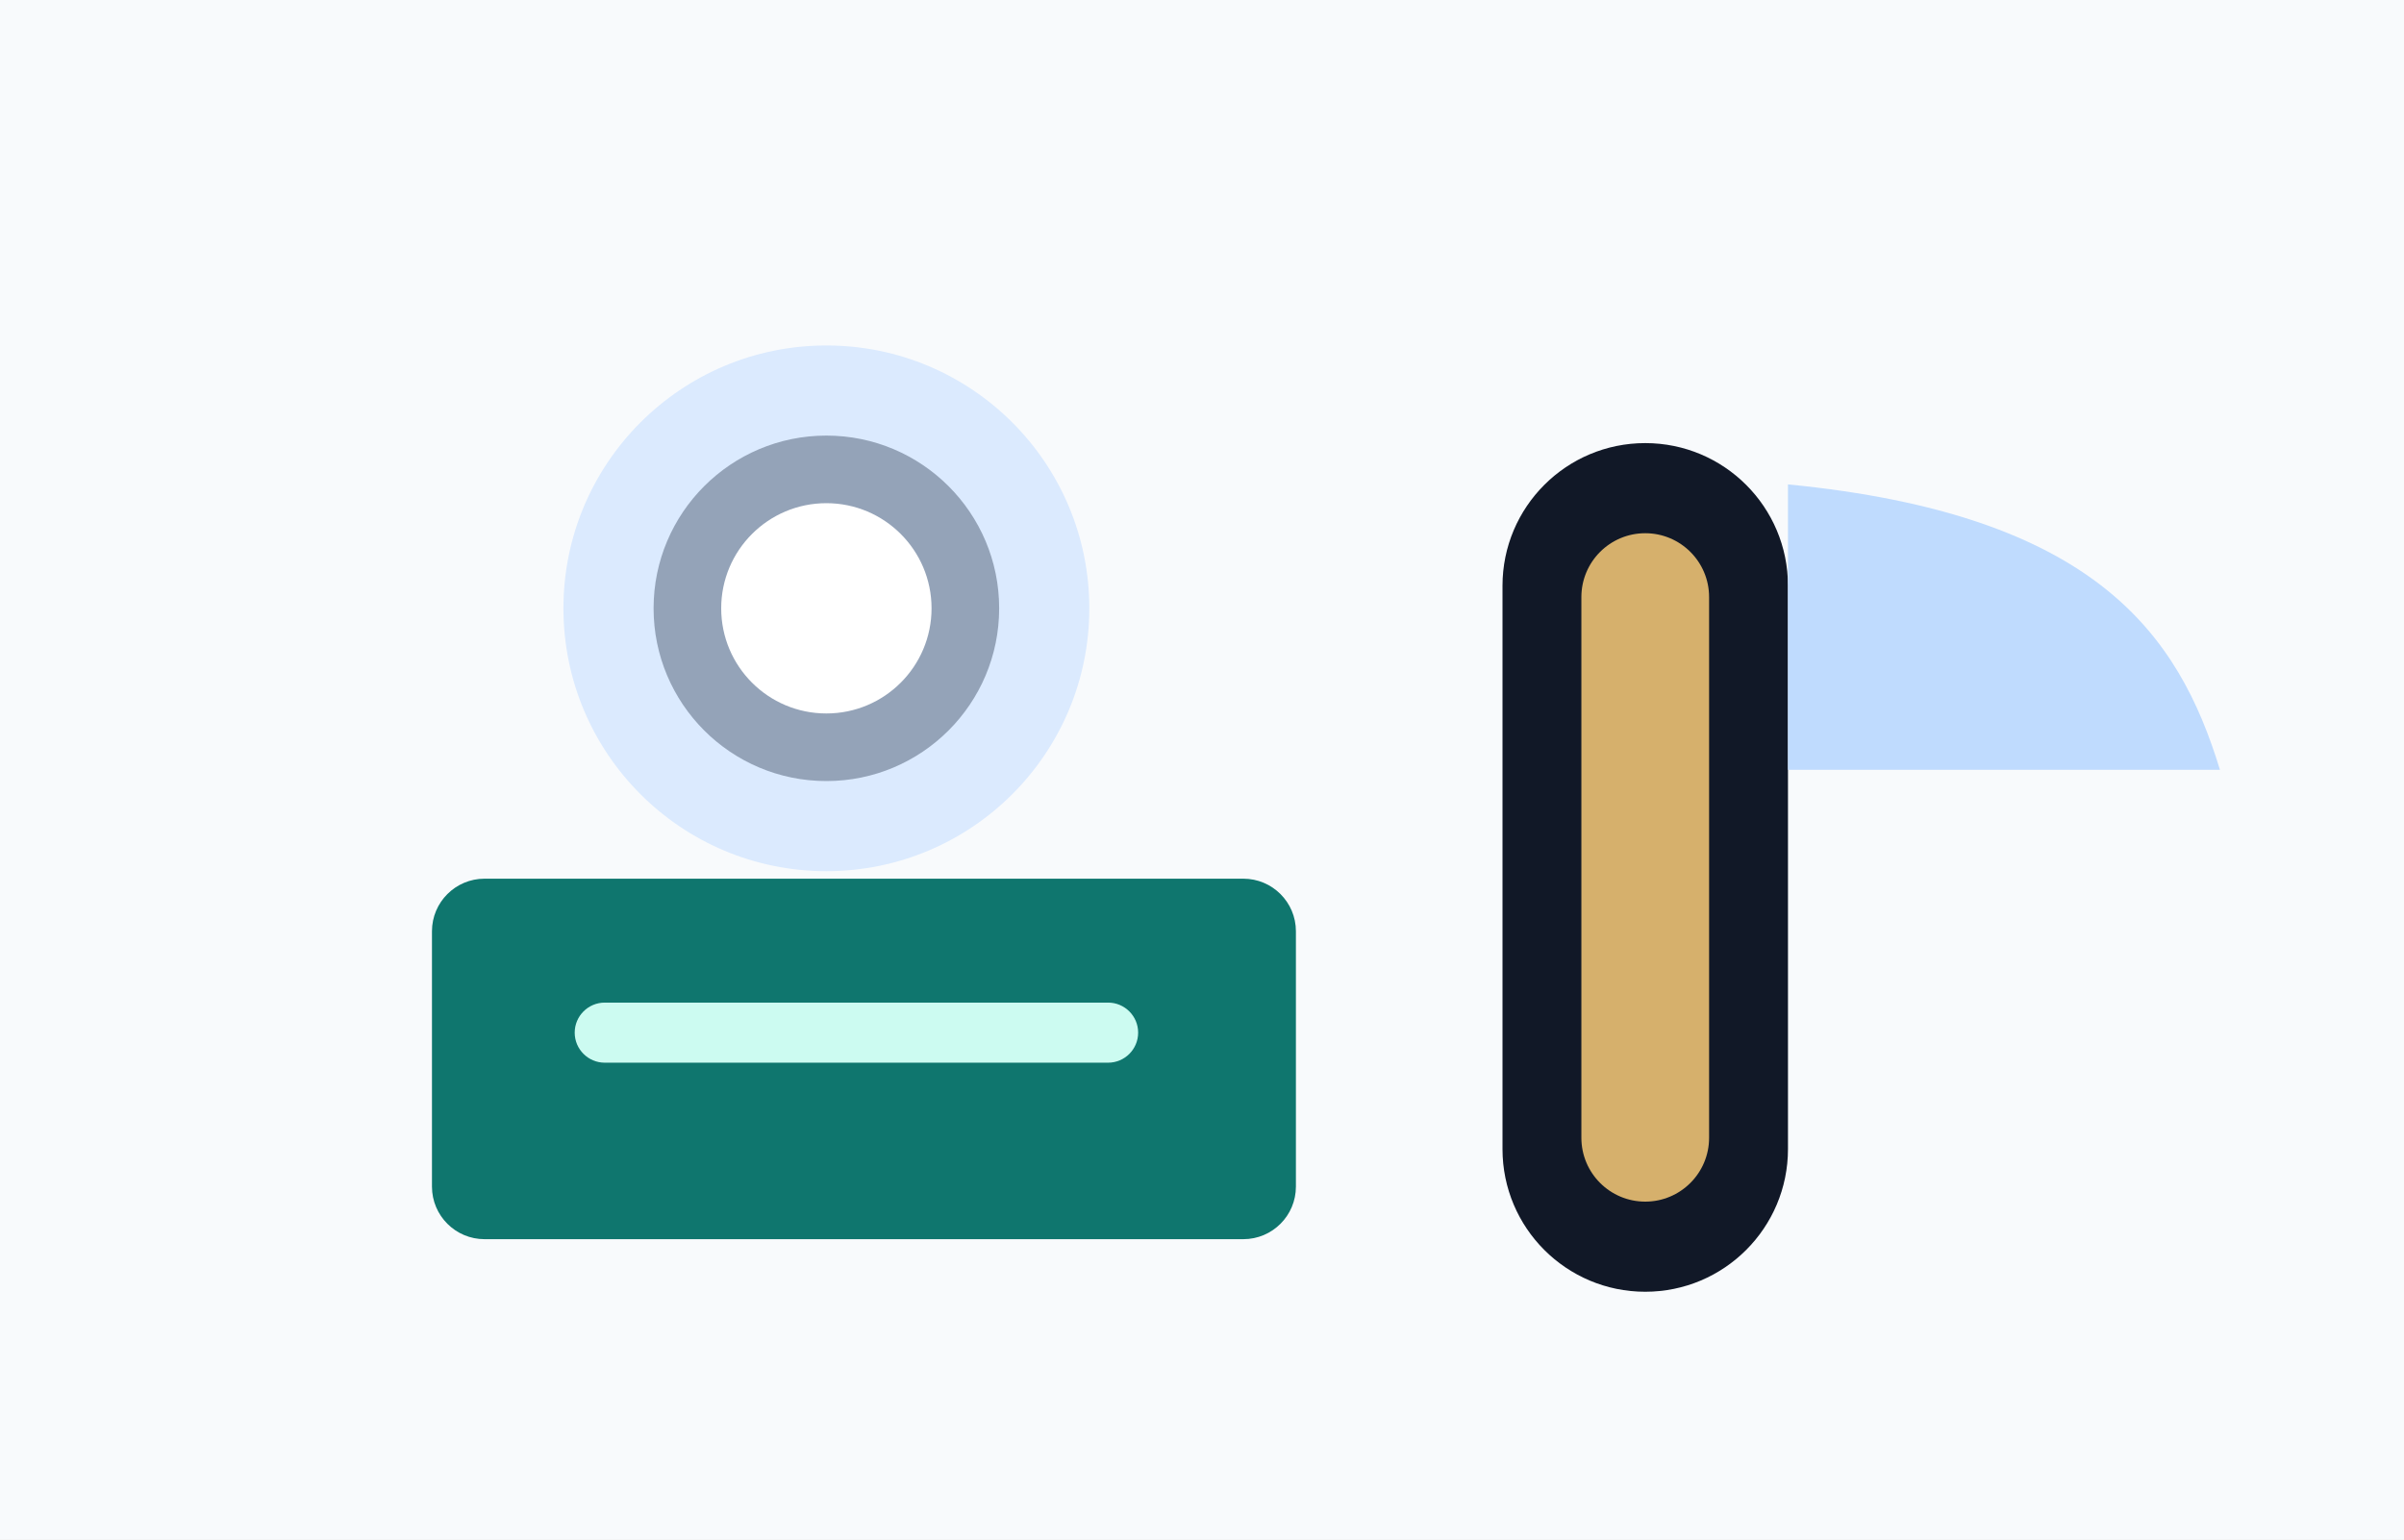
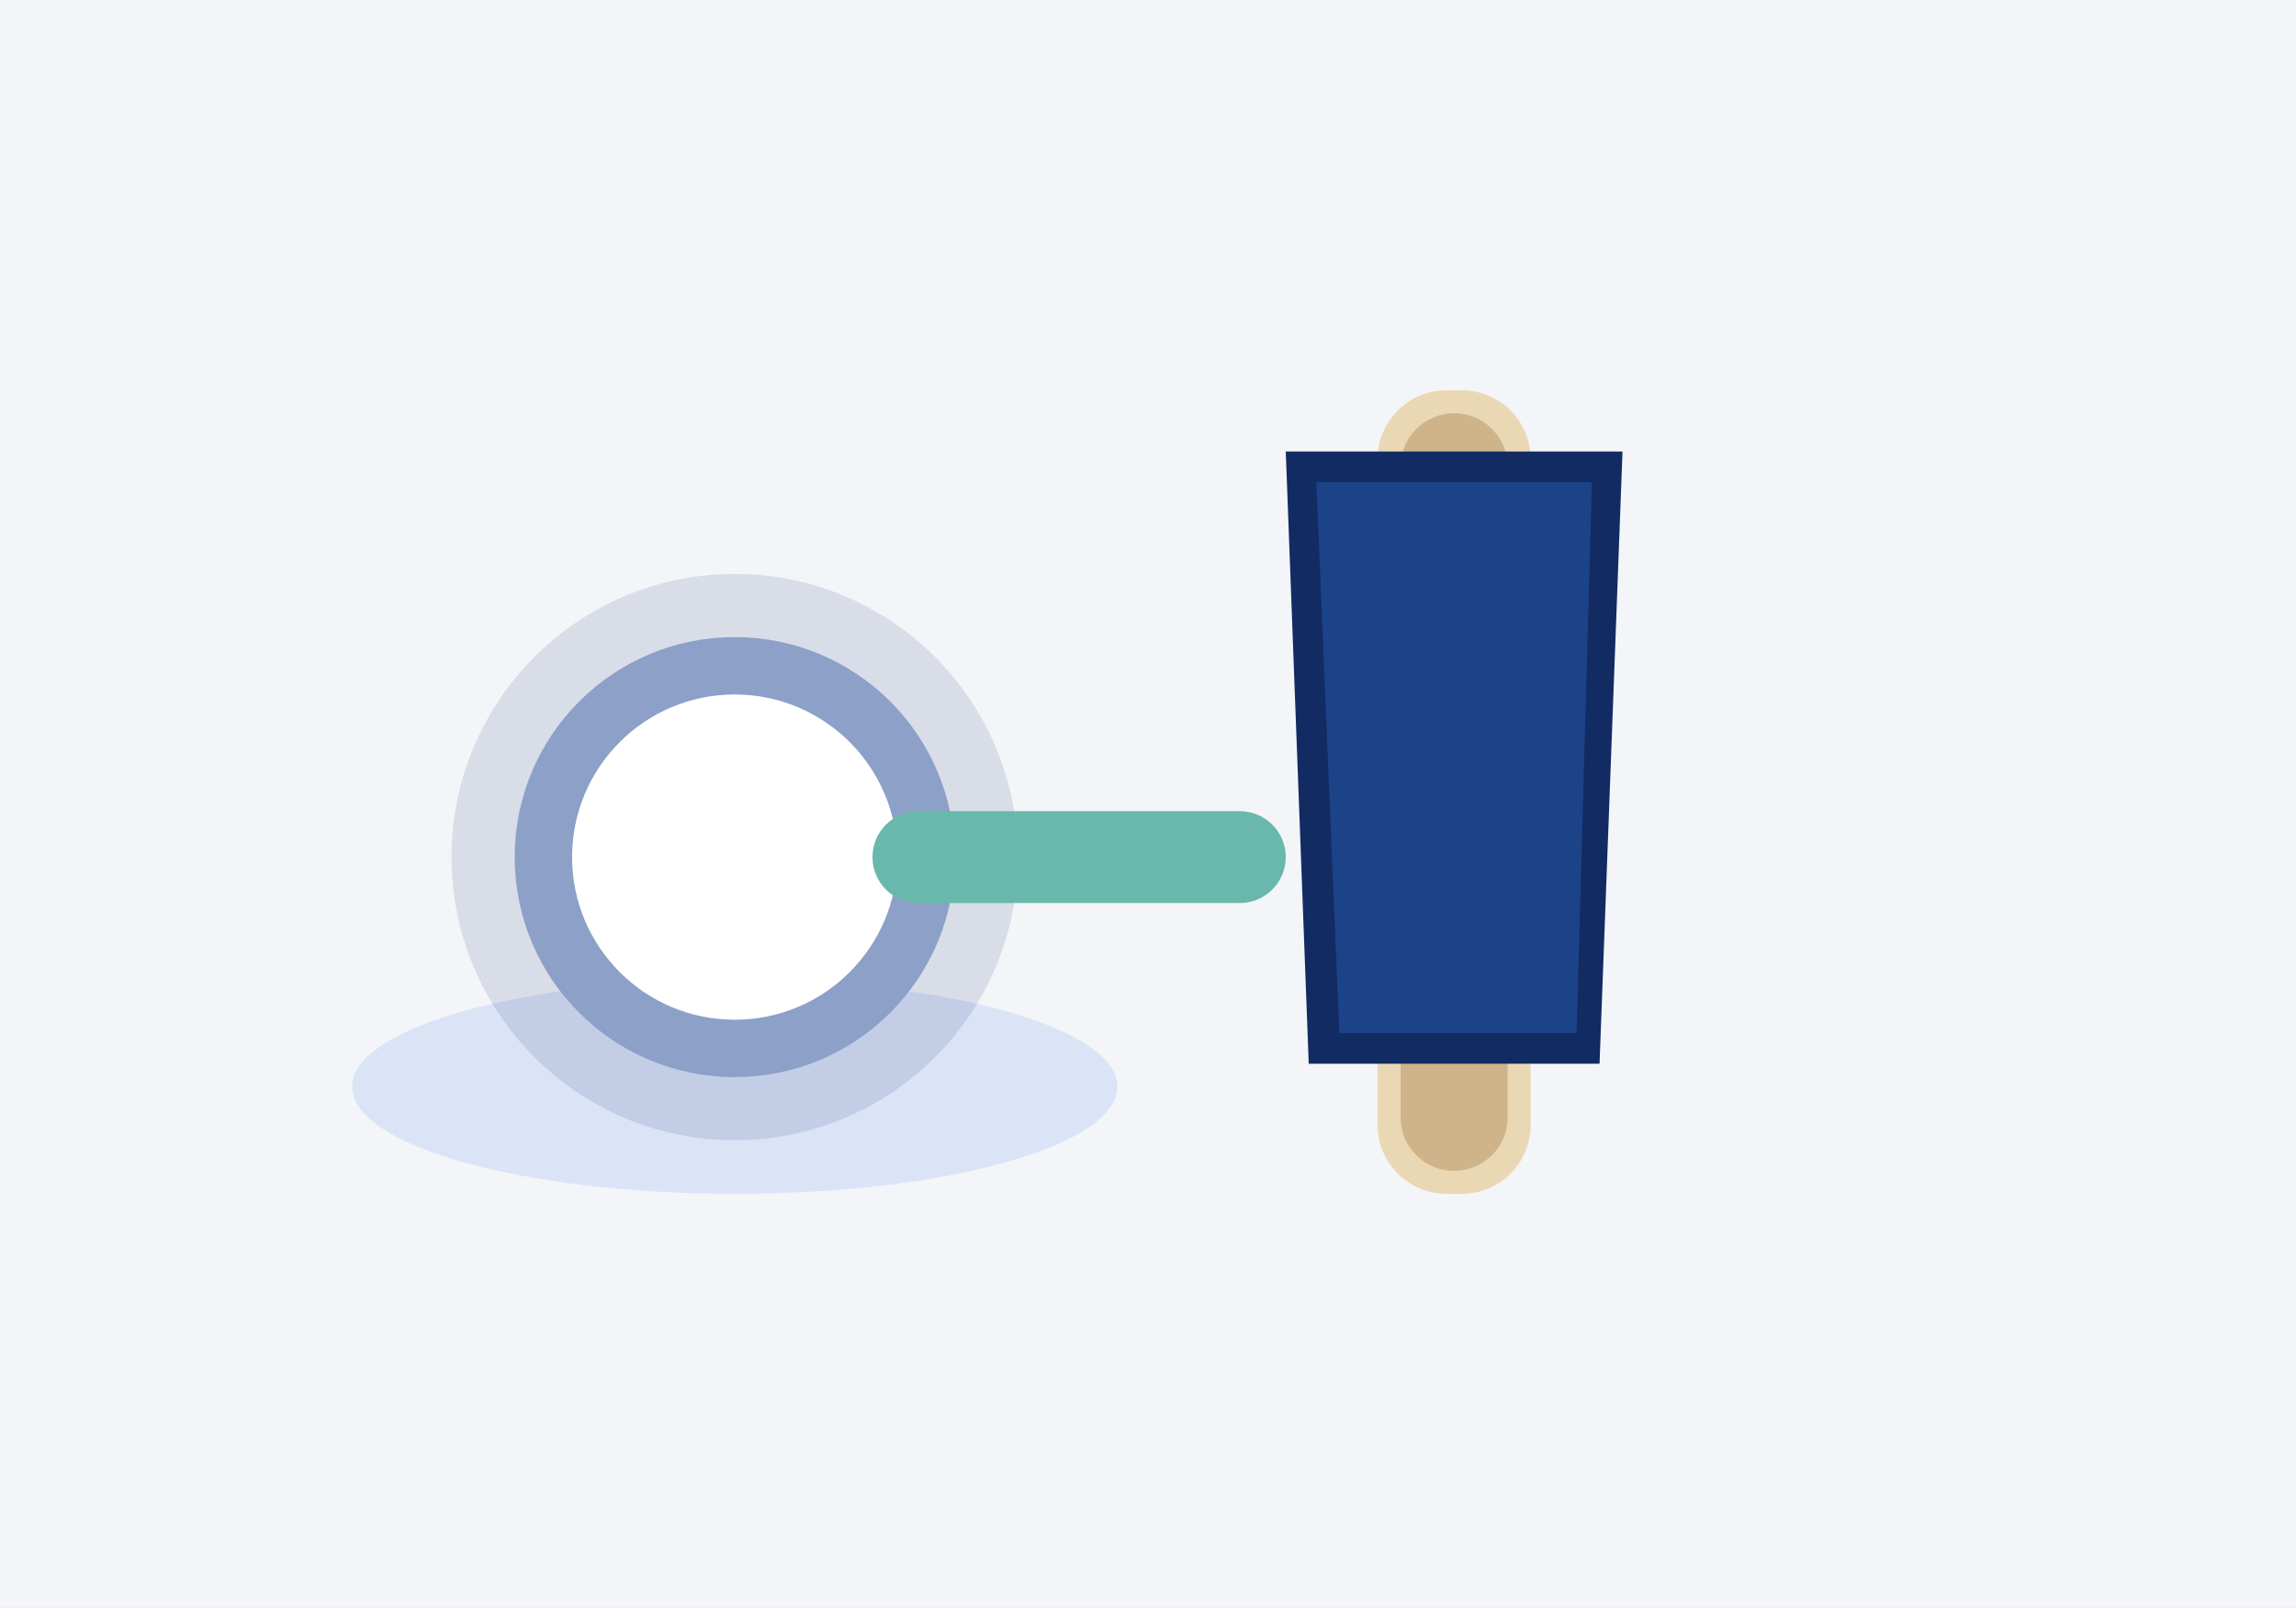
- <svg xmlns="http://www.w3.org/2000/svg" viewBox="0 0 640 410">
-   <rect width="640" height="410" fill="#f8fafc" />
-   <g transform="translate(95 84)">
-     <rect x="20" y="150" width="230" height="96" rx="14" fill="#0f766e" />
-     <rect x="58" y="183" width="150" height="16" rx="8" fill="#ccfbf1" />
-     <circle cx="125" cy="78" r="70" fill="#dbeafe" />
-     <circle cx="125" cy="78" r="46" fill="#94a3b8" />
-     <circle cx="125" cy="78" r="28" fill="#fff" />
-     <rect x="305" y="34" width="76" height="226" rx="38" fill="#111827" />
-     <rect x="326" y="58" width="34" height="178" rx="17" fill="#d6b06c" />
-     <path d="M381 45c82 8 104 40 115 76H381z" fill="#bfdbfe" />
+ <svg xmlns="http://www.w3.org/2000/svg" width="600" height="420" viewBox="0 0 600 420">
+   <rect width="600" height="420" fill="#f3f5f8" />
+   <g transform="translate(82 104)">
+     <ellipse cx="110" cy="180" rx="100" ry="28" fill="#dbe4f7" />
+     <circle cx="110" cy="120" r="74" fill="#132b63" opacity=".12" />
+     <circle cx="110" cy="120" r="50" fill="#fff" stroke="#8ca0c8" stroke-width="15" />
+     <rect x="146" y="108" width="108" height="24" rx="12" fill="#69b8ac" />
+   </g>
+   <g transform="translate(326 76)">
+     <rect x="34" y="26" width="40" height="210" rx="18" fill="#ead8b5" />
+     <rect x="40" y="32" width="28" height="198" rx="14" fill="#cfb48a" />
+     <path d="M10 42h88l-6 160H16z" fill="#132b63" />
+     <path d="M18 50h72l-4 144H24z" fill="#1c4288" />
  </g>
</svg>
